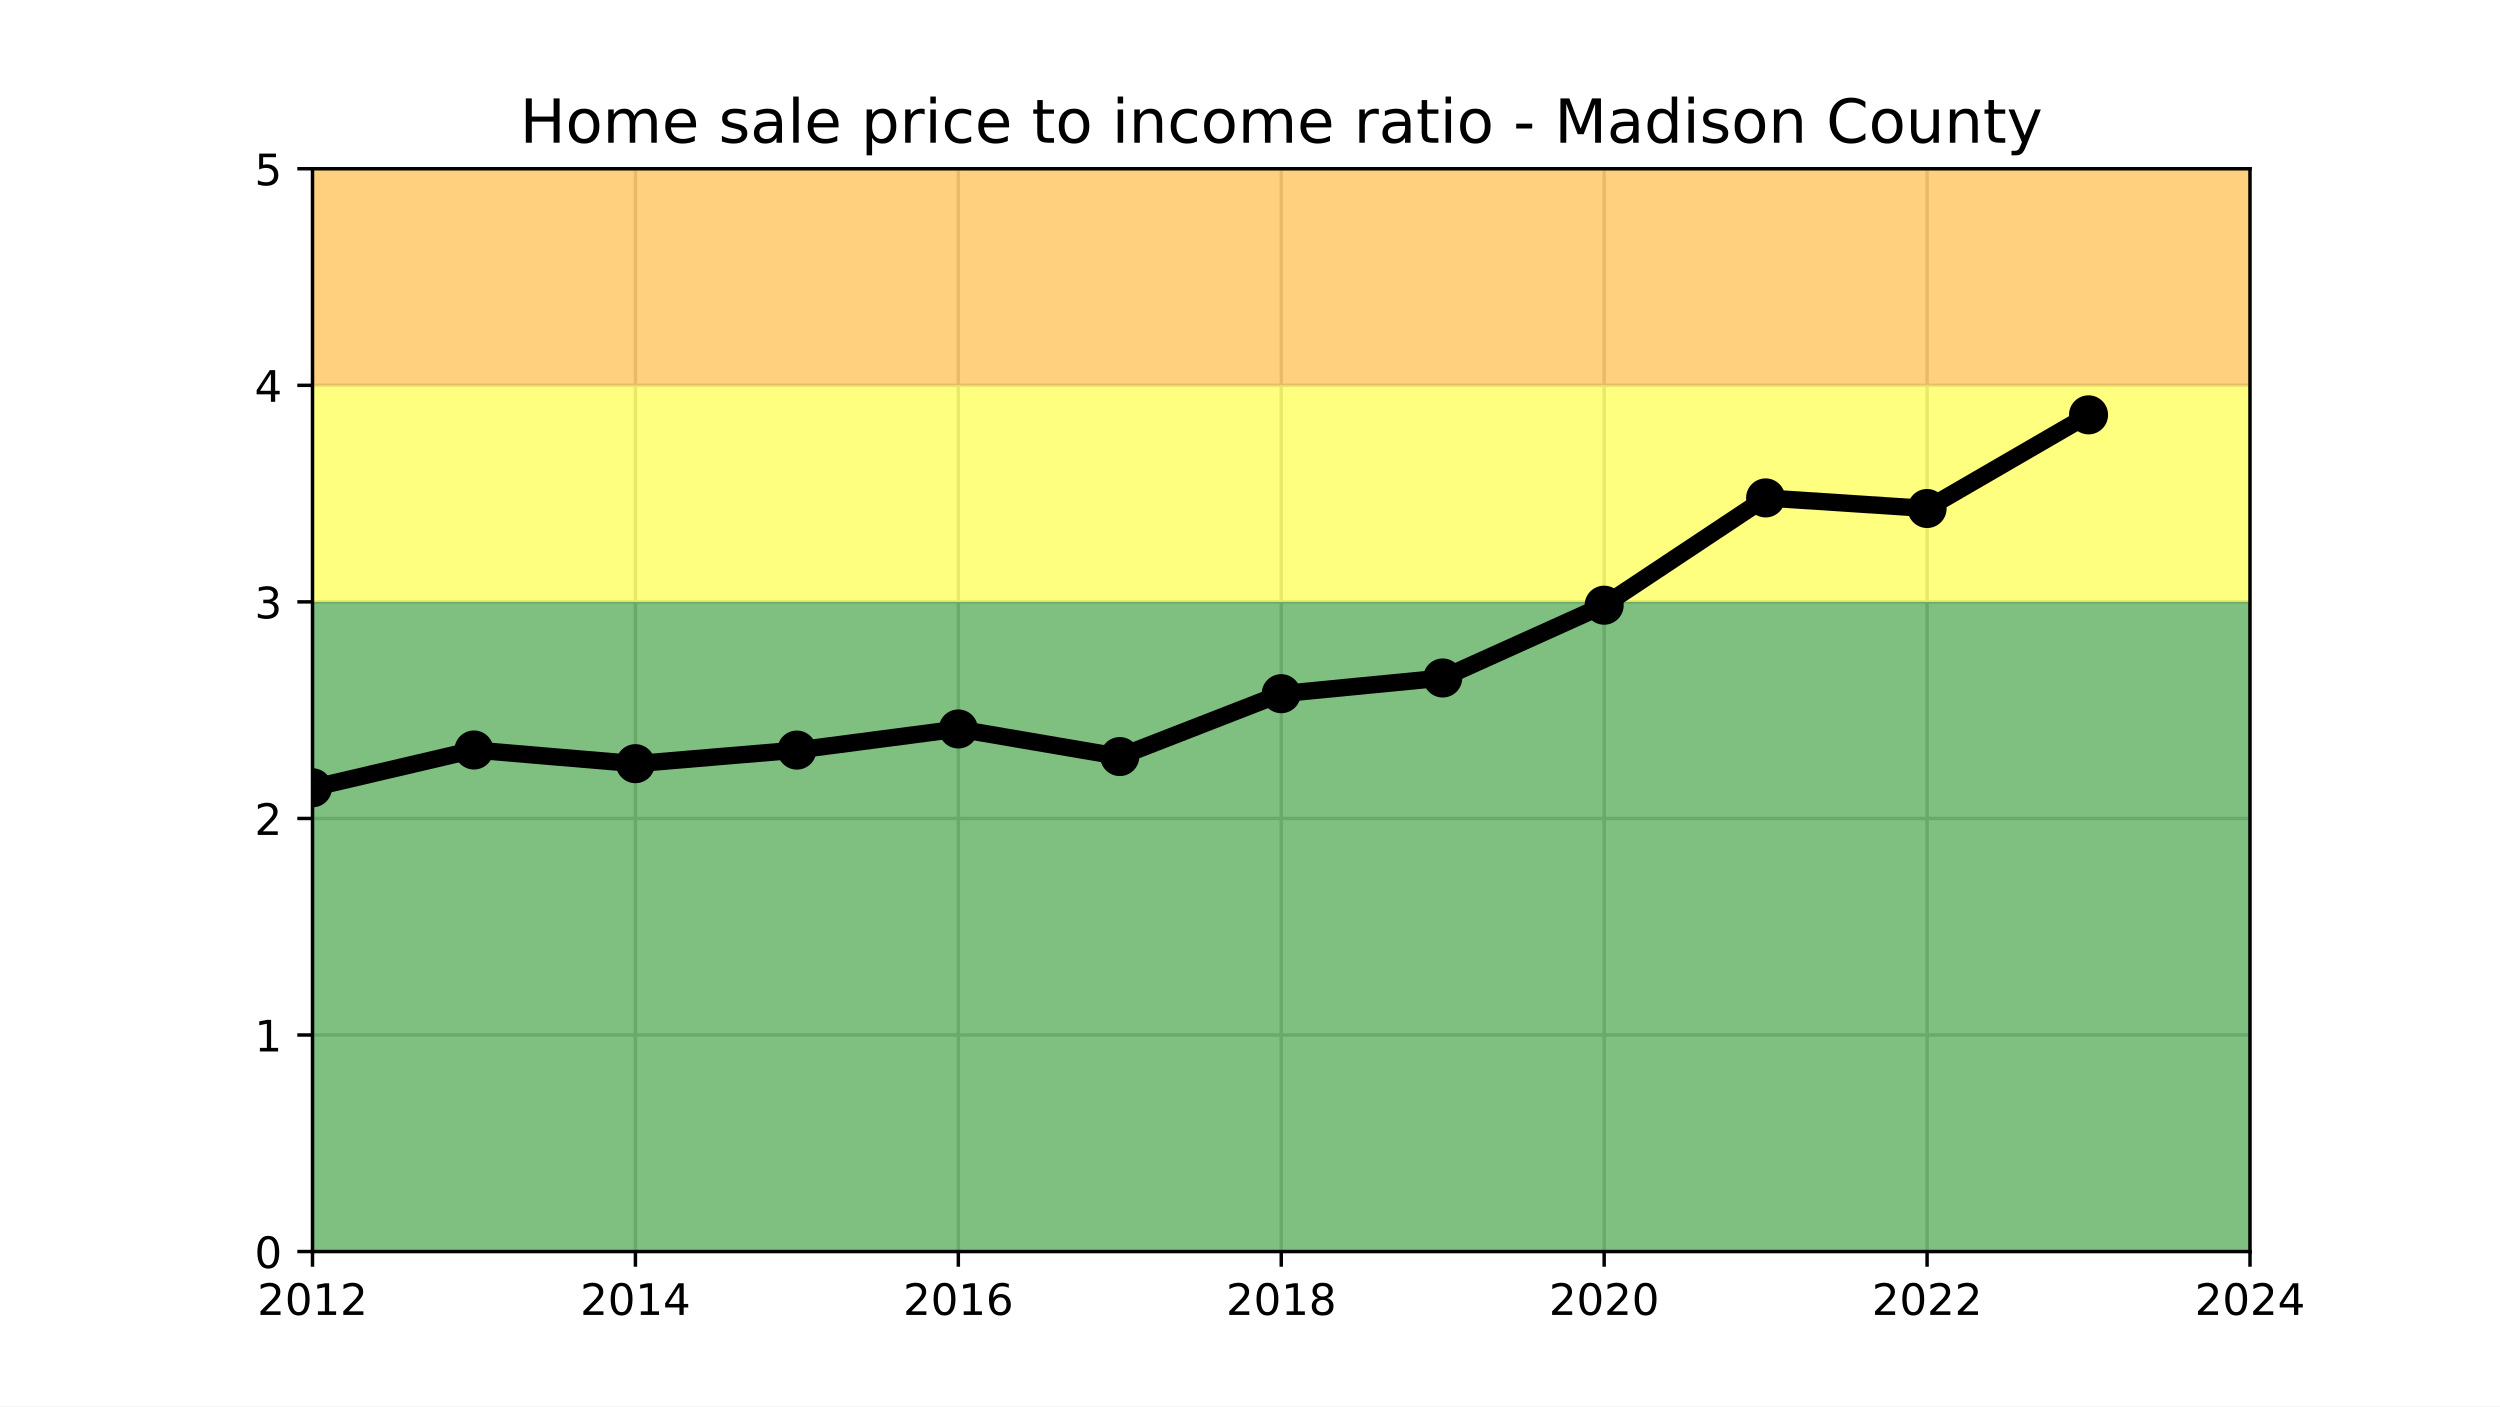
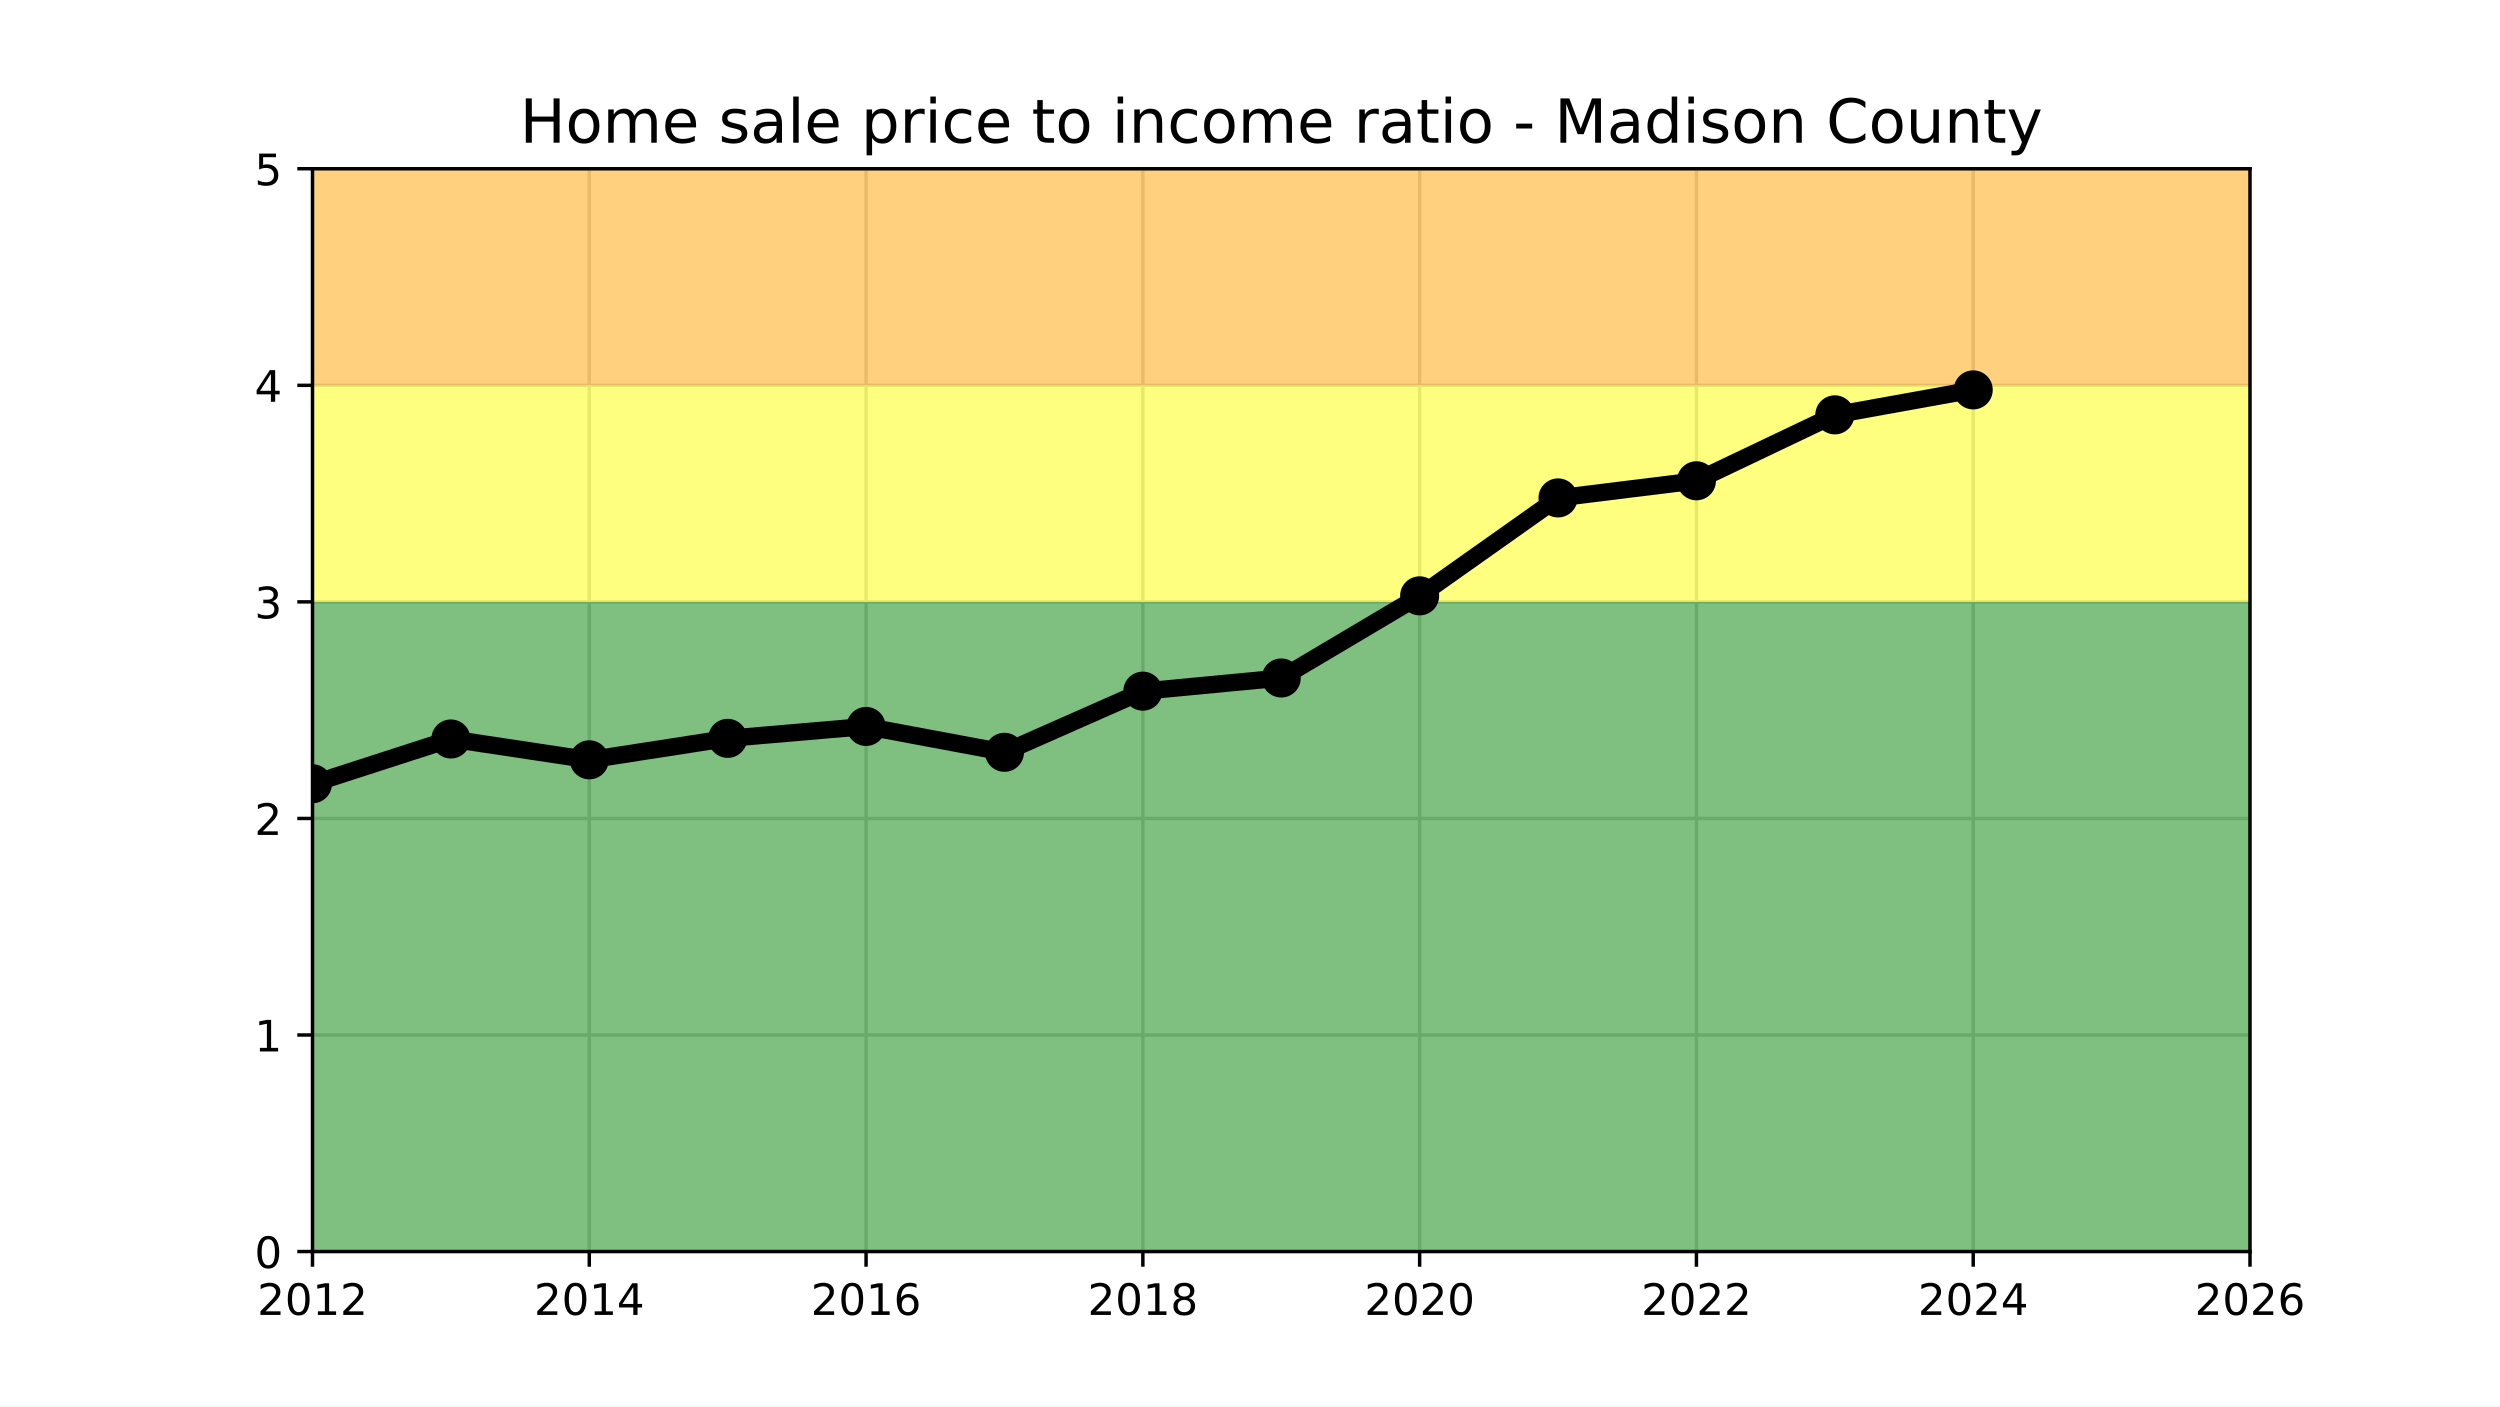
<svg xmlns="http://www.w3.org/2000/svg" xmlns:xlink="http://www.w3.org/1999/xlink" width="576pt" height="324pt" viewBox="0 0 576 324" version="1.1">
  <defs>
    <style type="text/css">*{stroke-linejoin: round; stroke-linecap: butt}</style>
  </defs>
  <g id="figure_1">
    <g id="patch_1">
      <path d="M 0 324  L 576 324  L 576 0  L 0 0  z " style="fill: #ffffff" />
    </g>
    <g id="axes_1">
      <g id="patch_2">
        <path d="M 72 288.36  L 518.4 288.36  L 518.4 38.88  L 72 38.88  z " style="fill: #ffffff" />
      </g>
      <g id="matplotlib.axis_1">
        <g id="xtick_1">
          <g id="line2d_1">
-             <path d="M 72 288.36  L 72 38.88  " clip-path="url(#p51add1bb44)" style="fill: none; stroke: #d3d3d3; stroke-width: 0.8; stroke-linecap: square" />
+             <path d="M 72 288.36  L 72 38.88  " clip-path="url(#p712f326c59)" style="fill: none; stroke: #d3d3d3; stroke-width: 0.8; stroke-linecap: square" />
          </g>
          <g id="line2d_2">
            <defs>
-               <path id="mf7d820b7ec" d="M 0 0  L 0 3.5  " style="stroke: #000000; stroke-width: 0.8" />
+               <path id="m6ef4a4541d" d="M 0 0  L 0 3.5  " style="stroke: #000000; stroke-width: 0.8" />
            </defs>
            <g>
-               <use xlink:href="#mf7d820b7ec" x="72" y="288.36" style="stroke: #000000; stroke-width: 0.8" />
+               <use xlink:href="#m6ef4a4541d" x="72" y="288.36" style="stroke: #000000; stroke-width: 0.8" />
            </g>
          </g>
          <g id="text_1">
            <g transform="translate(59.275 302.9584) scale(0.1 -0.1)">
              <defs>
                <path id="DejaVuSans-32" d="M 1228 531  L 3431 531  L 3431 0  L 469 0  L 469 531  Q 828 903 1448 1529  Q 2069 2156 2228 2338  Q 2531 2678 2651 2914  Q 2772 3150 2772 3378  Q 2772 3750 2511 3984  Q 2250 4219 1831 4219  Q 1534 4219 1204 4116  Q 875 4013 500 3803  L 500 4441  Q 881 4594 1212 4672  Q 1544 4750 1819 4750  Q 2544 4750 2975 4387  Q 3406 4025 3406 3419  Q 3406 3131 3298 2873  Q 3191 2616 2906 2266  Q 2828 2175 2409 1742  Q 1991 1309 1228 531  z " transform="scale(0.015625)" />
                <path id="DejaVuSans-30" d="M 2034 4250  Q 1547 4250 1301 3770  Q 1056 3291 1056 2328  Q 1056 1369 1301 889  Q 1547 409 2034 409  Q 2525 409 2770 889  Q 3016 1369 3016 2328  Q 3016 3291 2770 3770  Q 2525 4250 2034 4250  z M 2034 4750  Q 2819 4750 3233 4129  Q 3647 3509 3647 2328  Q 3647 1150 3233 529  Q 2819 -91 2034 -91  Q 1250 -91 836 529  Q 422 1150 422 2328  Q 422 3509 836 4129  Q 1250 4750 2034 4750  z " transform="scale(0.015625)" />
                <path id="DejaVuSans-31" d="M 794 531  L 1825 531  L 1825 4091  L 703 3866  L 703 4441  L 1819 4666  L 2450 4666  L 2450 531  L 3481 531  L 3481 0  L 794 0  L 794 531  z " transform="scale(0.015625)" />
              </defs>
              <use xlink:href="#DejaVuSans-32" />
-               <use xlink:href="#DejaVuSans-30" x="63.623" />
-               <use xlink:href="#DejaVuSans-31" x="127.246" />
-               <use xlink:href="#DejaVuSans-32" x="190.869" />
+               <use xlink:href="#DejaVuSans-30" transform="translate(63.62305 0)" />
+               <use xlink:href="#DejaVuSans-31" transform="translate(127.2461 0)" />
+               <use xlink:href="#DejaVuSans-32" transform="translate(190.8691 0)" />
            </g>
          </g>
        </g>
        <g id="xtick_2">
          <g id="line2d_3">
-             <path d="M 146.4 288.36  L 146.4 38.88  " clip-path="url(#p51add1bb44)" style="fill: none; stroke: #d3d3d3; stroke-width: 0.8; stroke-linecap: square" />
+             <path d="M 135.771 288.36  L 135.771 38.88  " clip-path="url(#p712f326c59)" style="fill: none; stroke: #d3d3d3; stroke-width: 0.8; stroke-linecap: square" />
          </g>
          <g id="line2d_4">
            <g>
-               <use xlink:href="#mf7d820b7ec" x="146.4" y="288.36" style="stroke: #000000; stroke-width: 0.8" />
+               <use xlink:href="#m6ef4a4541d" x="135.771" y="288.36" style="stroke: #000000; stroke-width: 0.8" />
            </g>
          </g>
          <g id="text_2">
-             <g transform="translate(133.675 302.9584) scale(0.1 -0.1)">
+             <g transform="translate(123.0464 302.9584) scale(0.1 -0.1)">
              <defs>
                <path id="DejaVuSans-34" d="M 2419 4116  L 825 1625  L 2419 1625  L 2419 4116  z M 2253 4666  L 3047 4666  L 3047 1625  L 3713 1625  L 3713 1100  L 3047 1100  L 3047 0  L 2419 0  L 2419 1100  L 313 1100  L 313 1709  L 2253 4666  z " transform="scale(0.015625)" />
              </defs>
              <use xlink:href="#DejaVuSans-32" />
-               <use xlink:href="#DejaVuSans-30" x="63.623" />
-               <use xlink:href="#DejaVuSans-31" x="127.246" />
-               <use xlink:href="#DejaVuSans-34" x="190.869" />
+               <use xlink:href="#DejaVuSans-30" transform="translate(63.62305 0)" />
+               <use xlink:href="#DejaVuSans-31" transform="translate(127.2461 0)" />
+               <use xlink:href="#DejaVuSans-34" transform="translate(190.8691 0)" />
            </g>
          </g>
        </g>
        <g id="xtick_3">
          <g id="line2d_5">
-             <path d="M 220.8 288.36  L 220.8 38.88  " clip-path="url(#p51add1bb44)" style="fill: none; stroke: #d3d3d3; stroke-width: 0.8; stroke-linecap: square" />
+             <path d="M 199.543 288.36  L 199.543 38.88  " clip-path="url(#p712f326c59)" style="fill: none; stroke: #d3d3d3; stroke-width: 0.8; stroke-linecap: square" />
          </g>
          <g id="line2d_6">
            <g>
-               <use xlink:href="#mf7d820b7ec" x="220.8" y="288.36" style="stroke: #000000; stroke-width: 0.8" />
+               <use xlink:href="#m6ef4a4541d" x="199.543" y="288.36" style="stroke: #000000; stroke-width: 0.8" />
            </g>
          </g>
          <g id="text_3">
-             <g transform="translate(208.075 302.9584) scale(0.1 -0.1)">
+             <g transform="translate(186.8179 302.9584) scale(0.1 -0.1)">
              <defs>
                <path id="DejaVuSans-36" d="M 2113 2584  Q 1688 2584 1439 2293  Q 1191 2003 1191 1497  Q 1191 994 1439 701  Q 1688 409 2113 409  Q 2538 409 2786 701  Q 3034 994 3034 1497  Q 3034 2003 2786 2293  Q 2538 2584 2113 2584  z M 3366 4563  L 3366 3988  Q 3128 4100 2886 4159  Q 2644 4219 2406 4219  Q 1781 4219 1451 3797  Q 1122 3375 1075 2522  Q 1259 2794 1537 2939  Q 1816 3084 2150 3084  Q 2853 3084 3261 2657  Q 3669 2231 3669 1497  Q 3669 778 3244 343  Q 2819 -91 2113 -91  Q 1303 -91 875 529  Q 447 1150 447 2328  Q 447 3434 972 4092  Q 1497 4750 2381 4750  Q 2619 4750 2861 4703  Q 3103 4656 3366 4563  z " transform="scale(0.015625)" />
              </defs>
              <use xlink:href="#DejaVuSans-32" />
-               <use xlink:href="#DejaVuSans-30" x="63.623" />
-               <use xlink:href="#DejaVuSans-31" x="127.246" />
-               <use xlink:href="#DejaVuSans-36" x="190.869" />
+               <use xlink:href="#DejaVuSans-30" transform="translate(63.62305 0)" />
+               <use xlink:href="#DejaVuSans-31" transform="translate(127.2461 0)" />
+               <use xlink:href="#DejaVuSans-36" transform="translate(190.8691 0)" />
            </g>
          </g>
        </g>
        <g id="xtick_4">
          <g id="line2d_7">
-             <path d="M 295.2 288.36  L 295.2 38.88  " clip-path="url(#p51add1bb44)" style="fill: none; stroke: #d3d3d3; stroke-width: 0.8; stroke-linecap: square" />
+             <path d="M 263.314 288.36  L 263.314 38.88  " clip-path="url(#p712f326c59)" style="fill: none; stroke: #d3d3d3; stroke-width: 0.8; stroke-linecap: square" />
          </g>
          <g id="line2d_8">
            <g>
-               <use xlink:href="#mf7d820b7ec" x="295.2" y="288.36" style="stroke: #000000; stroke-width: 0.8" />
+               <use xlink:href="#m6ef4a4541d" x="263.314" y="288.36" style="stroke: #000000; stroke-width: 0.8" />
            </g>
          </g>
          <g id="text_4">
-             <g transform="translate(282.475 302.9584) scale(0.1 -0.1)">
+             <g transform="translate(250.5893 302.9584) scale(0.1 -0.1)">
              <defs>
                <path id="DejaVuSans-38" d="M 2034 2216  Q 1584 2216 1326 1975  Q 1069 1734 1069 1313  Q 1069 891 1326 650  Q 1584 409 2034 409  Q 2484 409 2743 651  Q 3003 894 3003 1313  Q 3003 1734 2745 1975  Q 2488 2216 2034 2216  z M 1403 2484  Q 997 2584 770 2862  Q 544 3141 544 3541  Q 544 4100 942 4425  Q 1341 4750 2034 4750  Q 2731 4750 3128 4425  Q 3525 4100 3525 3541  Q 3525 3141 3298 2862  Q 3072 2584 2669 2484  Q 3125 2378 3379 2068  Q 3634 1759 3634 1313  Q 3634 634 3220 271  Q 2806 -91 2034 -91  Q 1263 -91 848 271  Q 434 634 434 1313  Q 434 1759 690 2068  Q 947 2378 1403 2484  z M 1172 3481  Q 1172 3119 1398 2916  Q 1625 2713 2034 2713  Q 2441 2713 2670 2916  Q 2900 3119 2900 3481  Q 2900 3844 2670 4047  Q 2441 4250 2034 4250  Q 1625 4250 1398 4047  Q 1172 3844 1172 3481  z " transform="scale(0.015625)" />
              </defs>
              <use xlink:href="#DejaVuSans-32" />
-               <use xlink:href="#DejaVuSans-30" x="63.623" />
-               <use xlink:href="#DejaVuSans-31" x="127.246" />
-               <use xlink:href="#DejaVuSans-38" x="190.869" />
+               <use xlink:href="#DejaVuSans-30" transform="translate(63.62305 0)" />
+               <use xlink:href="#DejaVuSans-31" transform="translate(127.2461 0)" />
+               <use xlink:href="#DejaVuSans-38" transform="translate(190.8691 0)" />
            </g>
          </g>
        </g>
        <g id="xtick_5">
          <g id="line2d_9">
-             <path d="M 369.6 288.36  L 369.6 38.88  " clip-path="url(#p51add1bb44)" style="fill: none; stroke: #d3d3d3; stroke-width: 0.8; stroke-linecap: square" />
+             <path d="M 327.086 288.36  L 327.086 38.88  " clip-path="url(#p712f326c59)" style="fill: none; stroke: #d3d3d3; stroke-width: 0.8; stroke-linecap: square" />
          </g>
          <g id="line2d_10">
            <g>
-               <use xlink:href="#mf7d820b7ec" x="369.6" y="288.36" style="stroke: #000000; stroke-width: 0.8" />
+               <use xlink:href="#m6ef4a4541d" x="327.086" y="288.36" style="stroke: #000000; stroke-width: 0.8" />
            </g>
          </g>
          <g id="text_5">
-             <g transform="translate(356.875 302.9584) scale(0.1 -0.1)">
-               <use xlink:href="#DejaVuSans-32" />
-               <use xlink:href="#DejaVuSans-30" x="63.623" />
-               <use xlink:href="#DejaVuSans-32" x="127.246" />
-               <use xlink:href="#DejaVuSans-30" x="190.869" />
+             <g transform="translate(314.3607 302.9584) scale(0.1 -0.1)">
+               <use xlink:href="#DejaVuSans-32" />
+               <use xlink:href="#DejaVuSans-30" transform="translate(63.62305 0)" />
+               <use xlink:href="#DejaVuSans-32" transform="translate(127.2461 0)" />
+               <use xlink:href="#DejaVuSans-30" transform="translate(190.8691 0)" />
            </g>
          </g>
        </g>
        <g id="xtick_6">
          <g id="line2d_11">
-             <path d="M 444 288.36  L 444 38.88  " clip-path="url(#p51add1bb44)" style="fill: none; stroke: #d3d3d3; stroke-width: 0.8; stroke-linecap: square" />
+             <path d="M 390.857 288.36  L 390.857 38.88  " clip-path="url(#p712f326c59)" style="fill: none; stroke: #d3d3d3; stroke-width: 0.8; stroke-linecap: square" />
          </g>
          <g id="line2d_12">
            <g>
-               <use xlink:href="#mf7d820b7ec" x="444" y="288.36" style="stroke: #000000; stroke-width: 0.8" />
+               <use xlink:href="#m6ef4a4541d" x="390.857" y="288.36" style="stroke: #000000; stroke-width: 0.8" />
            </g>
          </g>
          <g id="text_6">
-             <g transform="translate(431.275 302.9584) scale(0.1 -0.1)">
-               <use xlink:href="#DejaVuSans-32" />
-               <use xlink:href="#DejaVuSans-30" x="63.623" />
-               <use xlink:href="#DejaVuSans-32" x="127.246" />
-               <use xlink:href="#DejaVuSans-32" x="190.869" />
+             <g transform="translate(378.1321 302.9584) scale(0.1 -0.1)">
+               <use xlink:href="#DejaVuSans-32" />
+               <use xlink:href="#DejaVuSans-30" transform="translate(63.62305 0)" />
+               <use xlink:href="#DejaVuSans-32" transform="translate(127.2461 0)" />
+               <use xlink:href="#DejaVuSans-32" transform="translate(190.8691 0)" />
            </g>
          </g>
        </g>
        <g id="xtick_7">
          <g id="line2d_13">
-             <path d="M 518.4 288.36  L 518.4 38.88  " clip-path="url(#p51add1bb44)" style="fill: none; stroke: #d3d3d3; stroke-width: 0.8; stroke-linecap: square" />
+             <path d="M 454.629 288.36  L 454.629 38.88  " clip-path="url(#p712f326c59)" style="fill: none; stroke: #d3d3d3; stroke-width: 0.8; stroke-linecap: square" />
          </g>
          <g id="line2d_14">
            <g>
-               <use xlink:href="#mf7d820b7ec" x="518.4" y="288.36" style="stroke: #000000; stroke-width: 0.8" />
+               <use xlink:href="#m6ef4a4541d" x="454.629" y="288.36" style="stroke: #000000; stroke-width: 0.8" />
            </g>
          </g>
          <g id="text_7">
+             <g transform="translate(441.9036 302.9584) scale(0.1 -0.1)">
+               <use xlink:href="#DejaVuSans-32" />
+               <use xlink:href="#DejaVuSans-30" transform="translate(63.62305 0)" />
+               <use xlink:href="#DejaVuSans-32" transform="translate(127.2461 0)" />
+               <use xlink:href="#DejaVuSans-34" transform="translate(190.8691 0)" />
+             </g>
+           </g>
+         </g>
+         <g id="xtick_8">
+           <g id="line2d_15">
+             <path d="M 518.4 288.36  L 518.4 38.88  " clip-path="url(#p712f326c59)" style="fill: none; stroke: #d3d3d3; stroke-width: 0.8; stroke-linecap: square" />
+           </g>
+           <g id="line2d_16">
+             <g>
+               <use xlink:href="#m6ef4a4541d" x="518.4" y="288.36" style="stroke: #000000; stroke-width: 0.8" />
+             </g>
+           </g>
+           <g id="text_8">
            <g transform="translate(505.675 302.9584) scale(0.1 -0.1)">
              <use xlink:href="#DejaVuSans-32" />
-               <use xlink:href="#DejaVuSans-30" x="63.623" />
-               <use xlink:href="#DejaVuSans-32" x="127.246" />
-               <use xlink:href="#DejaVuSans-34" x="190.869" />
+               <use xlink:href="#DejaVuSans-30" transform="translate(63.62305 0)" />
+               <use xlink:href="#DejaVuSans-32" transform="translate(127.2461 0)" />
+               <use xlink:href="#DejaVuSans-36" transform="translate(190.8691 0)" />
            </g>
          </g>
        </g>
      </g>
      <g id="matplotlib.axis_2">
        <g id="ytick_1">
-           <g id="line2d_15">
-             <path d="M 72 288.36  L 518.4 288.36  " clip-path="url(#p51add1bb44)" style="fill: none; stroke: #d3d3d3; stroke-width: 0.8; stroke-linecap: square" />
-           </g>
-           <g id="line2d_16">
+           <g id="line2d_17">
+             <path d="M 72 288.36  L 518.4 288.36  " clip-path="url(#p712f326c59)" style="fill: none; stroke: #d3d3d3; stroke-width: 0.8; stroke-linecap: square" />
+           </g>
+           <g id="line2d_18">
            <defs>
-               <path id="medbb04ff9c" d="M 0 0  L -3.5 0  " style="stroke: #000000; stroke-width: 0.8" />
+               <path id="m38c4e197a6" d="M 0 0  L -3.5 0  " style="stroke: #000000; stroke-width: 0.8" />
            </defs>
            <g>
-               <use xlink:href="#medbb04ff9c" x="72" y="288.36" style="stroke: #000000; stroke-width: 0.8" />
-             </g>
-           </g>
-           <g id="text_8">
+               <use xlink:href="#m38c4e197a6" x="72" y="288.36" style="stroke: #000000; stroke-width: 0.8" />
+             </g>
+           </g>
+           <g id="text_9">
            <g transform="translate(58.6375 292.1592) scale(0.1 -0.1)">
              <use xlink:href="#DejaVuSans-30" />
            </g>
          </g>
        </g>
        <g id="ytick_2">
-           <g id="line2d_17">
-             <path d="M 72 238.464  L 518.4 238.464  " clip-path="url(#p51add1bb44)" style="fill: none; stroke: #d3d3d3; stroke-width: 0.8; stroke-linecap: square" />
-           </g>
-           <g id="line2d_18">
-             <g>
-               <use xlink:href="#medbb04ff9c" x="72" y="238.464" style="stroke: #000000; stroke-width: 0.8" />
-             </g>
-           </g>
-           <g id="text_9">
+           <g id="line2d_19">
+             <path d="M 72 238.464  L 518.4 238.464  " clip-path="url(#p712f326c59)" style="fill: none; stroke: #d3d3d3; stroke-width: 0.8; stroke-linecap: square" />
+           </g>
+           <g id="line2d_20">
+             <g>
+               <use xlink:href="#m38c4e197a6" x="72" y="238.464" style="stroke: #000000; stroke-width: 0.8" />
+             </g>
+           </g>
+           <g id="text_10">
            <g transform="translate(58.6375 242.2632) scale(0.1 -0.1)">
              <use xlink:href="#DejaVuSans-31" />
            </g>
          </g>
        </g>
        <g id="ytick_3">
-           <g id="line2d_19">
-             <path d="M 72 188.568  L 518.4 188.568  " clip-path="url(#p51add1bb44)" style="fill: none; stroke: #d3d3d3; stroke-width: 0.8; stroke-linecap: square" />
-           </g>
-           <g id="line2d_20">
-             <g>
-               <use xlink:href="#medbb04ff9c" x="72" y="188.568" style="stroke: #000000; stroke-width: 0.8" />
-             </g>
-           </g>
-           <g id="text_10">
+           <g id="line2d_21">
+             <path d="M 72 188.568  L 518.4 188.568  " clip-path="url(#p712f326c59)" style="fill: none; stroke: #d3d3d3; stroke-width: 0.8; stroke-linecap: square" />
+           </g>
+           <g id="line2d_22">
+             <g>
+               <use xlink:href="#m38c4e197a6" x="72" y="188.568" style="stroke: #000000; stroke-width: 0.8" />
+             </g>
+           </g>
+           <g id="text_11">
            <g transform="translate(58.6375 192.3672) scale(0.1 -0.1)">
              <use xlink:href="#DejaVuSans-32" />
            </g>
          </g>
        </g>
        <g id="ytick_4">
-           <g id="line2d_21">
-             <path d="M 72 138.672  L 518.4 138.672  " clip-path="url(#p51add1bb44)" style="fill: none; stroke: #d3d3d3; stroke-width: 0.8; stroke-linecap: square" />
-           </g>
-           <g id="line2d_22">
-             <g>
-               <use xlink:href="#medbb04ff9c" x="72" y="138.672" style="stroke: #000000; stroke-width: 0.8" />
-             </g>
-           </g>
-           <g id="text_11">
+           <g id="line2d_23">
+             <path d="M 72 138.672  L 518.4 138.672  " clip-path="url(#p712f326c59)" style="fill: none; stroke: #d3d3d3; stroke-width: 0.8; stroke-linecap: square" />
+           </g>
+           <g id="line2d_24">
+             <g>
+               <use xlink:href="#m38c4e197a6" x="72" y="138.672" style="stroke: #000000; stroke-width: 0.8" />
+             </g>
+           </g>
+           <g id="text_12">
            <g transform="translate(58.6375 142.4712) scale(0.1 -0.1)">
              <defs>
                <path id="DejaVuSans-33" d="M 2597 2516  Q 3050 2419 3304 2112  Q 3559 1806 3559 1356  Q 3559 666 3084 287  Q 2609 -91 1734 -91  Q 1441 -91 1130 -33  Q 819 25 488 141  L 488 750  Q 750 597 1062 519  Q 1375 441 1716 441  Q 2309 441 2620 675  Q 2931 909 2931 1356  Q 2931 1769 2642 2001  Q 2353 2234 1838 2234  L 1294 2234  L 1294 2753  L 1863 2753  Q 2328 2753 2575 2939  Q 2822 3125 2822 3475  Q 2822 3834 2567 4026  Q 2313 4219 1838 4219  Q 1578 4219 1281 4162  Q 984 4106 628 3988  L 628 4550  Q 988 4650 1302 4700  Q 1616 4750 1894 4750  Q 2613 4750 3031 4423  Q 3450 4097 3450 3541  Q 3450 3153 3228 2886  Q 3006 2619 2597 2516  z " transform="scale(0.015625)" />
              </defs>
              <use xlink:href="#DejaVuSans-33" />
            </g>
          </g>
        </g>
        <g id="ytick_5">
-           <g id="line2d_23">
-             <path d="M 72 88.776  L 518.4 88.776  " clip-path="url(#p51add1bb44)" style="fill: none; stroke: #d3d3d3; stroke-width: 0.8; stroke-linecap: square" />
-           </g>
-           <g id="line2d_24">
-             <g>
-               <use xlink:href="#medbb04ff9c" x="72" y="88.776" style="stroke: #000000; stroke-width: 0.8" />
-             </g>
-           </g>
-           <g id="text_12">
+           <g id="line2d_25">
+             <path d="M 72 88.776  L 518.4 88.776  " clip-path="url(#p712f326c59)" style="fill: none; stroke: #d3d3d3; stroke-width: 0.8; stroke-linecap: square" />
+           </g>
+           <g id="line2d_26">
+             <g>
+               <use xlink:href="#m38c4e197a6" x="72" y="88.776" style="stroke: #000000; stroke-width: 0.8" />
+             </g>
+           </g>
+           <g id="text_13">
            <g transform="translate(58.6375 92.57522) scale(0.1 -0.1)">
              <use xlink:href="#DejaVuSans-34" />
            </g>
          </g>
        </g>
        <g id="ytick_6">
-           <g id="line2d_25">
-             <path d="M 72 38.88  L 518.4 38.88  " clip-path="url(#p51add1bb44)" style="fill: none; stroke: #d3d3d3; stroke-width: 0.8; stroke-linecap: square" />
-           </g>
-           <g id="line2d_26">
-             <g>
-               <use xlink:href="#medbb04ff9c" x="72" y="38.88" style="stroke: #000000; stroke-width: 0.8" />
-             </g>
-           </g>
-           <g id="text_13">
+           <g id="line2d_27">
+             <path d="M 72 38.88  L 518.4 38.88  " clip-path="url(#p712f326c59)" style="fill: none; stroke: #d3d3d3; stroke-width: 0.8; stroke-linecap: square" />
+           </g>
+           <g id="line2d_28">
+             <g>
+               <use xlink:href="#m38c4e197a6" x="72" y="38.88" style="stroke: #000000; stroke-width: 0.8" />
+             </g>
+           </g>
+           <g id="text_14">
            <g transform="translate(58.6375 42.67922) scale(0.1 -0.1)">
              <defs>
                <path id="DejaVuSans-35" d="M 691 4666  L 3169 4666  L 3169 4134  L 1269 4134  L 1269 2991  Q 1406 3038 1543 3061  Q 1681 3084 1819 3084  Q 2600 3084 3056 2656  Q 3513 2228 3513 1497  Q 3513 744 3044 326  Q 2575 -91 1722 -91  Q 1428 -91 1123 -41  Q 819 9 494 109  L 494 744  Q 775 591 1075 516  Q 1375 441 1709 441  Q 2250 441 2565 725  Q 2881 1009 2881 1497  Q 2881 1984 2565 2268  Q 2250 2553 1709 2553  Q 1456 2553 1204 2497  Q 953 2441 691 2322  L 691 4666  z " transform="scale(0.015625)" />
              </defs>
              <use xlink:href="#DejaVuSans-35" />
            </g>
          </g>
        </g>
      </g>
-       <g id="PolyCollection_1">
-         <path d="M 72 138.672  L 72 288.36  L 109.2 288.36  L 146.4 288.36  L 183.6 288.36  L 220.8 288.36  L 258 288.36  L 295.2 288.36  L 332.4 288.36  L 369.6 288.36  L 406.8 288.36  L 444 288.36  L 481.2 288.36  L 518.4 288.36  L 518.4 138.672  L 518.4 138.672  L 481.2 138.672  L 444 138.672  L 406.8 138.672  L 369.6 138.672  L 332.4 138.672  L 295.2 138.672  L 258 138.672  L 220.8 138.672  L 183.6 138.672  L 146.4 138.672  L 109.2 138.672  L 72 138.672  z " clip-path="url(#p51add1bb44)" style="fill: #008000; fill-opacity: 0.5" />
-       </g>
-       <g id="PolyCollection_2">
-         <path d="M 72 88.776  L 72 138.672  L 109.2 138.672  L 146.4 138.672  L 183.6 138.672  L 220.8 138.672  L 258 138.672  L 295.2 138.672  L 332.4 138.672  L 369.6 138.672  L 406.8 138.672  L 444 138.672  L 481.2 138.672  L 518.4 138.672  L 518.4 88.776  L 518.4 88.776  L 481.2 88.776  L 444 88.776  L 406.8 88.776  L 369.6 88.776  L 332.4 88.776  L 295.2 88.776  L 258 88.776  L 220.8 88.776  L 183.6 88.776  L 146.4 88.776  L 109.2 88.776  L 72 88.776  z " clip-path="url(#p51add1bb44)" style="fill: #ffff00; fill-opacity: 0.5" />
-       </g>
-       <g id="PolyCollection_3">
-         <path d="M 72 38.88  L 72 88.776  L 109.2 88.776  L 146.4 88.776  L 183.6 88.776  L 220.8 88.776  L 258 88.776  L 295.2 88.776  L 332.4 88.776  L 369.6 88.776  L 406.8 88.776  L 444 88.776  L 481.2 88.776  L 518.4 88.776  L 518.4 38.88  L 518.4 38.88  L 481.2 38.88  L 444 38.88  L 406.8 38.88  L 369.6 38.88  L 332.4 38.88  L 295.2 38.88  L 258 38.88  L 220.8 38.88  L 183.6 38.88  L 146.4 38.88  L 109.2 38.88  L 72 38.88  z " clip-path="url(#p51add1bb44)" style="fill: #ffa500; fill-opacity: 0.5" />
-       </g>
-       <g id="line2d_27">
-         <path d="M 72 181.504  L 109.2 172.798  L 146.4 175.948  L 183.6 172.82  L 220.8 167.952  L 258 174.309  L 295.2 159.826  L 332.4 156.209  L 369.6 139.439  L 406.8 114.722  L 444 117.161  L 481.2 95.584  " clip-path="url(#p51add1bb44)" style="fill: none; stroke: #000000; stroke-width: 4; stroke-linecap: square" />
+       <g id="FillBetweenPolyCollection_1">
+         <path d="M 72 138.672  L 72 288.36  L 103.886 288.36  L 135.771 288.36  L 167.657 288.36  L 199.543 288.36  L 231.429 288.36  L 263.314 288.36  L 295.2 288.36  L 327.086 288.36  L 358.971 288.36  L 390.857 288.36  L 422.743 288.36  L 454.629 288.36  L 486.514 288.36  L 518.4 288.36  L 518.4 138.672  L 518.4 138.672  L 486.514 138.672  L 454.629 138.672  L 422.743 138.672  L 390.857 138.672  L 358.971 138.672  L 327.086 138.672  L 295.2 138.672  L 263.314 138.672  L 231.429 138.672  L 199.543 138.672  L 167.657 138.672  L 135.771 138.672  L 103.886 138.672  L 72 138.672  z " clip-path="url(#p712f326c59)" style="fill: #008000; fill-opacity: 0.5" />
+       </g>
+       <g id="FillBetweenPolyCollection_2">
+         <path d="M 72 88.776  L 72 138.672  L 103.886 138.672  L 135.771 138.672  L 167.657 138.672  L 199.543 138.672  L 231.429 138.672  L 263.314 138.672  L 295.2 138.672  L 327.086 138.672  L 358.971 138.672  L 390.857 138.672  L 422.743 138.672  L 454.629 138.672  L 486.514 138.672  L 518.4 138.672  L 518.4 88.776  L 518.4 88.776  L 486.514 88.776  L 454.629 88.776  L 422.743 88.776  L 390.857 88.776  L 358.971 88.776  L 327.086 88.776  L 295.2 88.776  L 263.314 88.776  L 231.429 88.776  L 199.543 88.776  L 167.657 88.776  L 135.771 88.776  L 103.886 88.776  L 72 88.776  z " clip-path="url(#p712f326c59)" style="fill: #ffff00; fill-opacity: 0.5" />
+       </g>
+       <g id="FillBetweenPolyCollection_3">
+         <path d="M 72 38.88  L 72 88.776  L 103.886 88.776  L 135.771 88.776  L 167.657 88.776  L 199.543 88.776  L 231.429 88.776  L 263.314 88.776  L 295.2 88.776  L 327.086 88.776  L 358.971 88.776  L 390.857 88.776  L 422.743 88.776  L 454.629 88.776  L 486.514 88.776  L 518.4 88.776  L 518.4 38.88  L 518.4 38.88  L 486.514 38.88  L 454.629 38.88  L 422.743 38.88  L 390.857 38.88  L 358.971 38.88  L 327.086 38.88  L 295.2 38.88  L 263.314 38.88  L 231.429 38.88  L 199.543 38.88  L 167.657 38.88  L 135.771 38.88  L 103.886 38.88  L 72 38.88  z " clip-path="url(#p712f326c59)" style="fill: #ffa500; fill-opacity: 0.5" />
+       </g>
+       <g id="line2d_29">
+         <path d="M 72 180.575  L 103.886 170.261  L 135.771 175.063  L 167.657 170.119  L 199.543 167.373  L 231.429 173.331  L 263.314 159.242  L 295.2 156.209  L 327.086 137.285  L 358.971 114.722  L 390.857 110.774  L 422.743 95.584  L 454.629 89.83  " clip-path="url(#p712f326c59)" style="fill: none; stroke: #000000; stroke-width: 4; stroke-linecap: square" />
        <defs>
-           <path id="m667d68617d" d="M 0 4  C 1.061 4 2.078 3.579 2.828 2.828  C 3.579 2.078 4 1.061 4 0  C 4 -1.061 3.579 -2.078 2.828 -2.828  C 2.078 -3.579 1.061 -4 0 -4  C -1.061 -4 -2.078 -3.579 -2.828 -2.828  C -3.579 -2.078 -4 -1.061 -4 0  C -4 1.061 -3.579 2.078 -2.828 2.828  C -2.078 3.579 -1.061 4 0 4  z " style="stroke: #000000" />
+           <path id="m733f5535d1" d="M 0 4  C 1.061 4 2.078 3.579 2.828 2.828  C 3.579 2.078 4 1.061 4 0  C 4 -1.061 3.579 -2.078 2.828 -2.828  C 2.078 -3.579 1.061 -4 0 -4  C -1.061 -4 -2.078 -3.579 -2.828 -2.828  C -3.579 -2.078 -4 -1.061 -4 0  C -4 1.061 -3.579 2.078 -2.828 2.828  C -2.078 3.579 -1.061 4 0 4  z " style="stroke: #000000" />
        </defs>
-         <g clip-path="url(#p51add1bb44)">
-           <use xlink:href="#m667d68617d" x="72" y="181.504" style="stroke: #000000" />
-           <use xlink:href="#m667d68617d" x="109.2" y="172.798" style="stroke: #000000" />
-           <use xlink:href="#m667d68617d" x="146.4" y="175.948" style="stroke: #000000" />
-           <use xlink:href="#m667d68617d" x="183.6" y="172.82" style="stroke: #000000" />
-           <use xlink:href="#m667d68617d" x="220.8" y="167.952" style="stroke: #000000" />
-           <use xlink:href="#m667d68617d" x="258" y="174.309" style="stroke: #000000" />
-           <use xlink:href="#m667d68617d" x="295.2" y="159.826" style="stroke: #000000" />
-           <use xlink:href="#m667d68617d" x="332.4" y="156.209" style="stroke: #000000" />
-           <use xlink:href="#m667d68617d" x="369.6" y="139.439" style="stroke: #000000" />
-           <use xlink:href="#m667d68617d" x="406.8" y="114.722" style="stroke: #000000" />
-           <use xlink:href="#m667d68617d" x="444" y="117.161" style="stroke: #000000" />
-           <use xlink:href="#m667d68617d" x="481.2" y="95.584" style="stroke: #000000" />
+         <g clip-path="url(#p712f326c59)">
+           <use xlink:href="#m733f5535d1" x="72" y="180.575" style="stroke: #000000" />
+           <use xlink:href="#m733f5535d1" x="103.886" y="170.261" style="stroke: #000000" />
+           <use xlink:href="#m733f5535d1" x="135.771" y="175.063" style="stroke: #000000" />
+           <use xlink:href="#m733f5535d1" x="167.657" y="170.119" style="stroke: #000000" />
+           <use xlink:href="#m733f5535d1" x="199.543" y="167.373" style="stroke: #000000" />
+           <use xlink:href="#m733f5535d1" x="231.429" y="173.331" style="stroke: #000000" />
+           <use xlink:href="#m733f5535d1" x="263.314" y="159.242" style="stroke: #000000" />
+           <use xlink:href="#m733f5535d1" x="295.2" y="156.209" style="stroke: #000000" />
+           <use xlink:href="#m733f5535d1" x="327.086" y="137.285" style="stroke: #000000" />
+           <use xlink:href="#m733f5535d1" x="358.971" y="114.722" style="stroke: #000000" />
+           <use xlink:href="#m733f5535d1" x="390.857" y="110.774" style="stroke: #000000" />
+           <use xlink:href="#m733f5535d1" x="422.743" y="95.584" style="stroke: #000000" />
+           <use xlink:href="#m733f5535d1" x="454.629" y="89.83" style="stroke: #000000" />
        </g>
      </g>
      <g id="patch_3">
        <path d="M 72 288.36  L 72 38.88  " style="fill: none; stroke: #000000; stroke-width: 0.8; stroke-linejoin: miter; stroke-linecap: square" />
      </g>
      <g id="patch_4">
        <path d="M 518.4 288.36  L 518.4 38.88  " style="fill: none; stroke: #000000; stroke-width: 0.8; stroke-linejoin: miter; stroke-linecap: square" />
      </g>
      <g id="patch_5">
        <path d="M 72 288.36  L 518.4 288.36  " style="fill: none; stroke: #000000; stroke-width: 0.8; stroke-linejoin: miter; stroke-linecap: square" />
      </g>
      <g id="patch_6">
        <path d="M 72 38.88  L 518.4 38.88  " style="fill: none; stroke: #000000; stroke-width: 0.8; stroke-linejoin: miter; stroke-linecap: square" />
      </g>
-       <g id="text_14">
+       <g id="text_15">
        <g transform="translate(119.7734 32.88) scale(0.14 -0.14)">
          <defs>
            <path id="DejaVuSans-48" d="M 628 4666  L 1259 4666  L 1259 2753  L 3553 2753  L 3553 4666  L 4184 4666  L 4184 0  L 3553 0  L 3553 2222  L 1259 2222  L 1259 0  L 628 0  L 628 4666  z " transform="scale(0.015625)" />
            <path id="DejaVuSans-6f" d="M 1959 3097  Q 1497 3097 1228 2736  Q 959 2375 959 1747  Q 959 1119 1226 758  Q 1494 397 1959 397  Q 2419 397 2687 759  Q 2956 1122 2956 1747  Q 2956 2369 2687 2733  Q 2419 3097 1959 3097  z M 1959 3584  Q 2709 3584 3137 3096  Q 3566 2609 3566 1747  Q 3566 888 3137 398  Q 2709 -91 1959 -91  Q 1206 -91 779 398  Q 353 888 353 1747  Q 353 2609 779 3096  Q 1206 3584 1959 3584  z " transform="scale(0.015625)" />
            <path id="DejaVuSans-6d" d="M 3328 2828  Q 3544 3216 3844 3400  Q 4144 3584 4550 3584  Q 5097 3584 5394 3201  Q 5691 2819 5691 2113  L 5691 0  L 5113 0  L 5113 2094  Q 5113 2597 4934 2840  Q 4756 3084 4391 3084  Q 3944 3084 3684 2787  Q 3425 2491 3425 1978  L 3425 0  L 2847 0  L 2847 2094  Q 2847 2600 2669 2842  Q 2491 3084 2119 3084  Q 1678 3084 1418 2786  Q 1159 2488 1159 1978  L 1159 0  L 581 0  L 581 3500  L 1159 3500  L 1159 2956  Q 1356 3278 1631 3431  Q 1906 3584 2284 3584  Q 2666 3584 2933 3390  Q 3200 3197 3328 2828  z " transform="scale(0.015625)" />
            <path id="DejaVuSans-65" d="M 3597 1894  L 3597 1613  L 953 1613  Q 991 1019 1311 708  Q 1631 397 2203 397  Q 2534 397 2845 478  Q 3156 559 3463 722  L 3463 178  Q 3153 47 2828 -22  Q 2503 -91 2169 -91  Q 1331 -91 842 396  Q 353 884 353 1716  Q 353 2575 817 3079  Q 1281 3584 2069 3584  Q 2775 3584 3186 3129  Q 3597 2675 3597 1894  z M 3022 2063  Q 3016 2534 2758 2815  Q 2500 3097 2075 3097  Q 1594 3097 1305 2825  Q 1016 2553 972 2059  L 3022 2063  z " transform="scale(0.015625)" />
            <path id="DejaVuSans-20" transform="scale(0.015625)" />
            <path id="DejaVuSans-73" d="M 2834 3397  L 2834 2853  Q 2591 2978 2328 3040  Q 2066 3103 1784 3103  Q 1356 3103 1142 2972  Q 928 2841 928 2578  Q 928 2378 1081 2264  Q 1234 2150 1697 2047  L 1894 2003  Q 2506 1872 2764 1633  Q 3022 1394 3022 966  Q 3022 478 2636 193  Q 2250 -91 1575 -91  Q 1294 -91 989 -36  Q 684 19 347 128  L 347 722  Q 666 556 975 473  Q 1284 391 1588 391  Q 1994 391 2212 530  Q 2431 669 2431 922  Q 2431 1156 2273 1281  Q 2116 1406 1581 1522  L 1381 1569  Q 847 1681 609 1914  Q 372 2147 372 2553  Q 372 3047 722 3315  Q 1072 3584 1716 3584  Q 2034 3584 2315 3537  Q 2597 3491 2834 3397  z " transform="scale(0.015625)" />
            <path id="DejaVuSans-61" d="M 2194 1759  Q 1497 1759 1228 1600  Q 959 1441 959 1056  Q 959 750 1161 570  Q 1363 391 1709 391  Q 2188 391 2477 730  Q 2766 1069 2766 1631  L 2766 1759  L 2194 1759  z M 3341 1997  L 3341 0  L 2766 0  L 2766 531  Q 2569 213 2275 61  Q 1981 -91 1556 -91  Q 1019 -91 701 211  Q 384 513 384 1019  Q 384 1609 779 1909  Q 1175 2209 1959 2209  L 2766 2209  L 2766 2266  Q 2766 2663 2505 2880  Q 2244 3097 1772 3097  Q 1472 3097 1187 3025  Q 903 2953 641 2809  L 641 3341  Q 956 3463 1253 3523  Q 1550 3584 1831 3584  Q 2591 3584 2966 3190  Q 3341 2797 3341 1997  z " transform="scale(0.015625)" />
            <path id="DejaVuSans-6c" d="M 603 4863  L 1178 4863  L 1178 0  L 603 0  L 603 4863  z " transform="scale(0.015625)" />
            <path id="DejaVuSans-70" d="M 1159 525  L 1159 -1331  L 581 -1331  L 581 3500  L 1159 3500  L 1159 2969  Q 1341 3281 1617 3432  Q 1894 3584 2278 3584  Q 2916 3584 3314 3078  Q 3713 2572 3713 1747  Q 3713 922 3314 415  Q 2916 -91 2278 -91  Q 1894 -91 1617 61  Q 1341 213 1159 525  z M 3116 1747  Q 3116 2381 2855 2742  Q 2594 3103 2138 3103  Q 1681 3103 1420 2742  Q 1159 2381 1159 1747  Q 1159 1113 1420 752  Q 1681 391 2138 391  Q 2594 391 2855 752  Q 3116 1113 3116 1747  z " transform="scale(0.015625)" />
            <path id="DejaVuSans-72" d="M 2631 2963  Q 2534 3019 2420 3045  Q 2306 3072 2169 3072  Q 1681 3072 1420 2755  Q 1159 2438 1159 1844  L 1159 0  L 581 0  L 581 3500  L 1159 3500  L 1159 2956  Q 1341 3275 1631 3429  Q 1922 3584 2338 3584  Q 2397 3584 2469 3576  Q 2541 3569 2628 3553  L 2631 2963  z " transform="scale(0.015625)" />
            <path id="DejaVuSans-69" d="M 603 3500  L 1178 3500  L 1178 0  L 603 0  L 603 3500  z M 603 4863  L 1178 4863  L 1178 4134  L 603 4134  L 603 4863  z " transform="scale(0.015625)" />
            <path id="DejaVuSans-63" d="M 3122 3366  L 3122 2828  Q 2878 2963 2633 3030  Q 2388 3097 2138 3097  Q 1578 3097 1268 2742  Q 959 2388 959 1747  Q 959 1106 1268 751  Q 1578 397 2138 397  Q 2388 397 2633 464  Q 2878 531 3122 666  L 3122 134  Q 2881 22 2623 -34  Q 2366 -91 2075 -91  Q 1284 -91 818 406  Q 353 903 353 1747  Q 353 2603 823 3093  Q 1294 3584 2113 3584  Q 2378 3584 2631 3529  Q 2884 3475 3122 3366  z " transform="scale(0.015625)" />
            <path id="DejaVuSans-74" d="M 1172 4494  L 1172 3500  L 2356 3500  L 2356 3053  L 1172 3053  L 1172 1153  Q 1172 725 1289 603  Q 1406 481 1766 481  L 2356 481  L 2356 0  L 1766 0  Q 1100 0 847 248  Q 594 497 594 1153  L 594 3053  L 172 3053  L 172 3500  L 594 3500  L 594 4494  L 1172 4494  z " transform="scale(0.015625)" />
            <path id="DejaVuSans-6e" d="M 3513 2113  L 3513 0  L 2938 0  L 2938 2094  Q 2938 2591 2744 2837  Q 2550 3084 2163 3084  Q 1697 3084 1428 2787  Q 1159 2491 1159 1978  L 1159 0  L 581 0  L 581 3500  L 1159 3500  L 1159 2956  Q 1366 3272 1645 3428  Q 1925 3584 2291 3584  Q 2894 3584 3203 3211  Q 3513 2838 3513 2113  z " transform="scale(0.015625)" />
            <path id="DejaVuSans-2d" d="M 313 2009  L 1997 2009  L 1997 1497  L 313 1497  L 313 2009  z " transform="scale(0.015625)" />
            <path id="DejaVuSans-4d" d="M 628 4666  L 1569 4666  L 2759 1491  L 3956 4666  L 4897 4666  L 4897 0  L 4281 0  L 4281 4097  L 3078 897  L 2444 897  L 1241 4097  L 1241 0  L 628 0  L 628 4666  z " transform="scale(0.015625)" />
            <path id="DejaVuSans-64" d="M 2906 2969  L 2906 4863  L 3481 4863  L 3481 0  L 2906 0  L 2906 525  Q 2725 213 2448 61  Q 2172 -91 1784 -91  Q 1150 -91 751 415  Q 353 922 353 1747  Q 353 2572 751 3078  Q 1150 3584 1784 3584  Q 2172 3584 2448 3432  Q 2725 3281 2906 2969  z M 947 1747  Q 947 1113 1208 752  Q 1469 391 1925 391  Q 2381 391 2643 752  Q 2906 1113 2906 1747  Q 2906 2381 2643 2742  Q 2381 3103 1925 3103  Q 1469 3103 1208 2742  Q 947 2381 947 1747  z " transform="scale(0.015625)" />
            <path id="DejaVuSans-43" d="M 4122 4306  L 4122 3641  Q 3803 3938 3442 4084  Q 3081 4231 2675 4231  Q 1875 4231 1450 3742  Q 1025 3253 1025 2328  Q 1025 1406 1450 917  Q 1875 428 2675 428  Q 3081 428 3442 575  Q 3803 722 4122 1019  L 4122 359  Q 3791 134 3420 21  Q 3050 -91 2638 -91  Q 1578 -91 968 557  Q 359 1206 359 2328  Q 359 3453 968 4101  Q 1578 4750 2638 4750  Q 3056 4750 3426 4639  Q 3797 4528 4122 4306  z " transform="scale(0.015625)" />
            <path id="DejaVuSans-75" d="M 544 1381  L 544 3500  L 1119 3500  L 1119 1403  Q 1119 906 1312 657  Q 1506 409 1894 409  Q 2359 409 2629 706  Q 2900 1003 2900 1516  L 2900 3500  L 3475 3500  L 3475 0  L 2900 0  L 2900 538  Q 2691 219 2414 64  Q 2138 -91 1772 -91  Q 1169 -91 856 284  Q 544 659 544 1381  z M 1991 3584  L 1991 3584  z " transform="scale(0.015625)" />
            <path id="DejaVuSans-79" d="M 2059 -325  Q 1816 -950 1584 -1140  Q 1353 -1331 966 -1331  L 506 -1331  L 506 -850  L 844 -850  Q 1081 -850 1212 -737  Q 1344 -625 1503 -206  L 1606 56  L 191 3500  L 800 3500  L 1894 763  L 2988 3500  L 3597 3500  L 2059 -325  z " transform="scale(0.015625)" />
          </defs>
          <use xlink:href="#DejaVuSans-48" />
-           <use xlink:href="#DejaVuSans-6f" x="75.195" />
-           <use xlink:href="#DejaVuSans-6d" x="136.377" />
-           <use xlink:href="#DejaVuSans-65" x="233.789" />
-           <use xlink:href="#DejaVuSans-20" x="295.312" />
-           <use xlink:href="#DejaVuSans-73" x="327.1" />
-           <use xlink:href="#DejaVuSans-61" x="379.199" />
-           <use xlink:href="#DejaVuSans-6c" x="440.479" />
-           <use xlink:href="#DejaVuSans-65" x="468.262" />
-           <use xlink:href="#DejaVuSans-20" x="529.785" />
-           <use xlink:href="#DejaVuSans-70" x="561.572" />
-           <use xlink:href="#DejaVuSans-72" x="625.049" />
-           <use xlink:href="#DejaVuSans-69" x="666.162" />
-           <use xlink:href="#DejaVuSans-63" x="693.945" />
-           <use xlink:href="#DejaVuSans-65" x="748.926" />
-           <use xlink:href="#DejaVuSans-20" x="810.449" />
-           <use xlink:href="#DejaVuSans-74" x="842.236" />
-           <use xlink:href="#DejaVuSans-6f" x="881.445" />
-           <use xlink:href="#DejaVuSans-20" x="942.627" />
-           <use xlink:href="#DejaVuSans-69" x="974.414" />
-           <use xlink:href="#DejaVuSans-6e" x="1002.197" />
-           <use xlink:href="#DejaVuSans-63" x="1065.576" />
-           <use xlink:href="#DejaVuSans-6f" x="1120.557" />
-           <use xlink:href="#DejaVuSans-6d" x="1181.738" />
-           <use xlink:href="#DejaVuSans-65" x="1279.15" />
-           <use xlink:href="#DejaVuSans-20" x="1340.674" />
-           <use xlink:href="#DejaVuSans-72" x="1372.461" />
-           <use xlink:href="#DejaVuSans-61" x="1413.574" />
-           <use xlink:href="#DejaVuSans-74" x="1474.854" />
-           <use xlink:href="#DejaVuSans-69" x="1514.062" />
-           <use xlink:href="#DejaVuSans-6f" x="1541.846" />
-           <use xlink:href="#DejaVuSans-20" x="1603.027" />
-           <use xlink:href="#DejaVuSans-2d" x="1634.814" />
-           <use xlink:href="#DejaVuSans-20" x="1670.898" />
-           <use xlink:href="#DejaVuSans-4d" x="1702.686" />
-           <use xlink:href="#DejaVuSans-61" x="1788.965" />
-           <use xlink:href="#DejaVuSans-64" x="1850.244" />
-           <use xlink:href="#DejaVuSans-69" x="1913.721" />
-           <use xlink:href="#DejaVuSans-73" x="1941.504" />
-           <use xlink:href="#DejaVuSans-6f" x="1993.604" />
-           <use xlink:href="#DejaVuSans-6e" x="2054.785" />
-           <use xlink:href="#DejaVuSans-20" x="2118.164" />
-           <use xlink:href="#DejaVuSans-43" x="2149.951" />
-           <use xlink:href="#DejaVuSans-6f" x="2219.775" />
-           <use xlink:href="#DejaVuSans-75" x="2280.957" />
-           <use xlink:href="#DejaVuSans-6e" x="2344.336" />
-           <use xlink:href="#DejaVuSans-74" x="2407.715" />
-           <use xlink:href="#DejaVuSans-79" x="2446.924" />
+           <use xlink:href="#DejaVuSans-6f" transform="translate(75.19531 0)" />
+           <use xlink:href="#DejaVuSans-6d" transform="translate(136.377 0)" />
+           <use xlink:href="#DejaVuSans-65" transform="translate(233.7891 0)" />
+           <use xlink:href="#DejaVuSans-20" transform="translate(295.3125 0)" />
+           <use xlink:href="#DejaVuSans-73" transform="translate(327.0996 0)" />
+           <use xlink:href="#DejaVuSans-61" transform="translate(379.1992 0)" />
+           <use xlink:href="#DejaVuSans-6c" transform="translate(440.4785 0)" />
+           <use xlink:href="#DejaVuSans-65" transform="translate(468.2617 0)" />
+           <use xlink:href="#DejaVuSans-20" transform="translate(529.7852 0)" />
+           <use xlink:href="#DejaVuSans-70" transform="translate(561.5723 0)" />
+           <use xlink:href="#DejaVuSans-72" transform="translate(625.0488 0)" />
+           <use xlink:href="#DejaVuSans-69" transform="translate(666.1621 0)" />
+           <use xlink:href="#DejaVuSans-63" transform="translate(693.9453 0)" />
+           <use xlink:href="#DejaVuSans-65" transform="translate(748.9258 0)" />
+           <use xlink:href="#DejaVuSans-20" transform="translate(810.4492 0)" />
+           <use xlink:href="#DejaVuSans-74" transform="translate(842.2363 0)" />
+           <use xlink:href="#DejaVuSans-6f" transform="translate(881.4453 0)" />
+           <use xlink:href="#DejaVuSans-20" transform="translate(942.627 0)" />
+           <use xlink:href="#DejaVuSans-69" transform="translate(974.4141 0)" />
+           <use xlink:href="#DejaVuSans-6e" transform="translate(1002.197 0)" />
+           <use xlink:href="#DejaVuSans-63" transform="translate(1065.576 0)" />
+           <use xlink:href="#DejaVuSans-6f" transform="translate(1120.557 0)" />
+           <use xlink:href="#DejaVuSans-6d" transform="translate(1181.738 0)" />
+           <use xlink:href="#DejaVuSans-65" transform="translate(1279.15 0)" />
+           <use xlink:href="#DejaVuSans-20" transform="translate(1340.674 0)" />
+           <use xlink:href="#DejaVuSans-72" transform="translate(1372.461 0)" />
+           <use xlink:href="#DejaVuSans-61" transform="translate(1413.574 0)" />
+           <use xlink:href="#DejaVuSans-74" transform="translate(1474.854 0)" />
+           <use xlink:href="#DejaVuSans-69" transform="translate(1514.062 0)" />
+           <use xlink:href="#DejaVuSans-6f" transform="translate(1541.846 0)" />
+           <use xlink:href="#DejaVuSans-20" transform="translate(1603.027 0)" />
+           <use xlink:href="#DejaVuSans-2d" transform="translate(1634.814 0)" />
+           <use xlink:href="#DejaVuSans-20" transform="translate(1670.898 0)" />
+           <use xlink:href="#DejaVuSans-4d" transform="translate(1702.686 0)" />
+           <use xlink:href="#DejaVuSans-61" transform="translate(1788.965 0)" />
+           <use xlink:href="#DejaVuSans-64" transform="translate(1850.244 0)" />
+           <use xlink:href="#DejaVuSans-69" transform="translate(1913.721 0)" />
+           <use xlink:href="#DejaVuSans-73" transform="translate(1941.504 0)" />
+           <use xlink:href="#DejaVuSans-6f" transform="translate(1993.604 0)" />
+           <use xlink:href="#DejaVuSans-6e" transform="translate(2054.785 0)" />
+           <use xlink:href="#DejaVuSans-20" transform="translate(2118.164 0)" />
+           <use xlink:href="#DejaVuSans-43" transform="translate(2149.951 0)" />
+           <use xlink:href="#DejaVuSans-6f" transform="translate(2219.775 0)" />
+           <use xlink:href="#DejaVuSans-75" transform="translate(2280.957 0)" />
+           <use xlink:href="#DejaVuSans-6e" transform="translate(2344.336 0)" />
+           <use xlink:href="#DejaVuSans-74" transform="translate(2407.715 0)" />
+           <use xlink:href="#DejaVuSans-79" transform="translate(2446.924 0)" />
        </g>
      </g>
    </g>
  </g>
  <defs>
-     <clipPath id="p51add1bb44">
+     <clipPath id="p712f326c59">
      <rect x="72" y="38.88" width="446.4" height="249.48" />
    </clipPath>
  </defs>
</svg>
